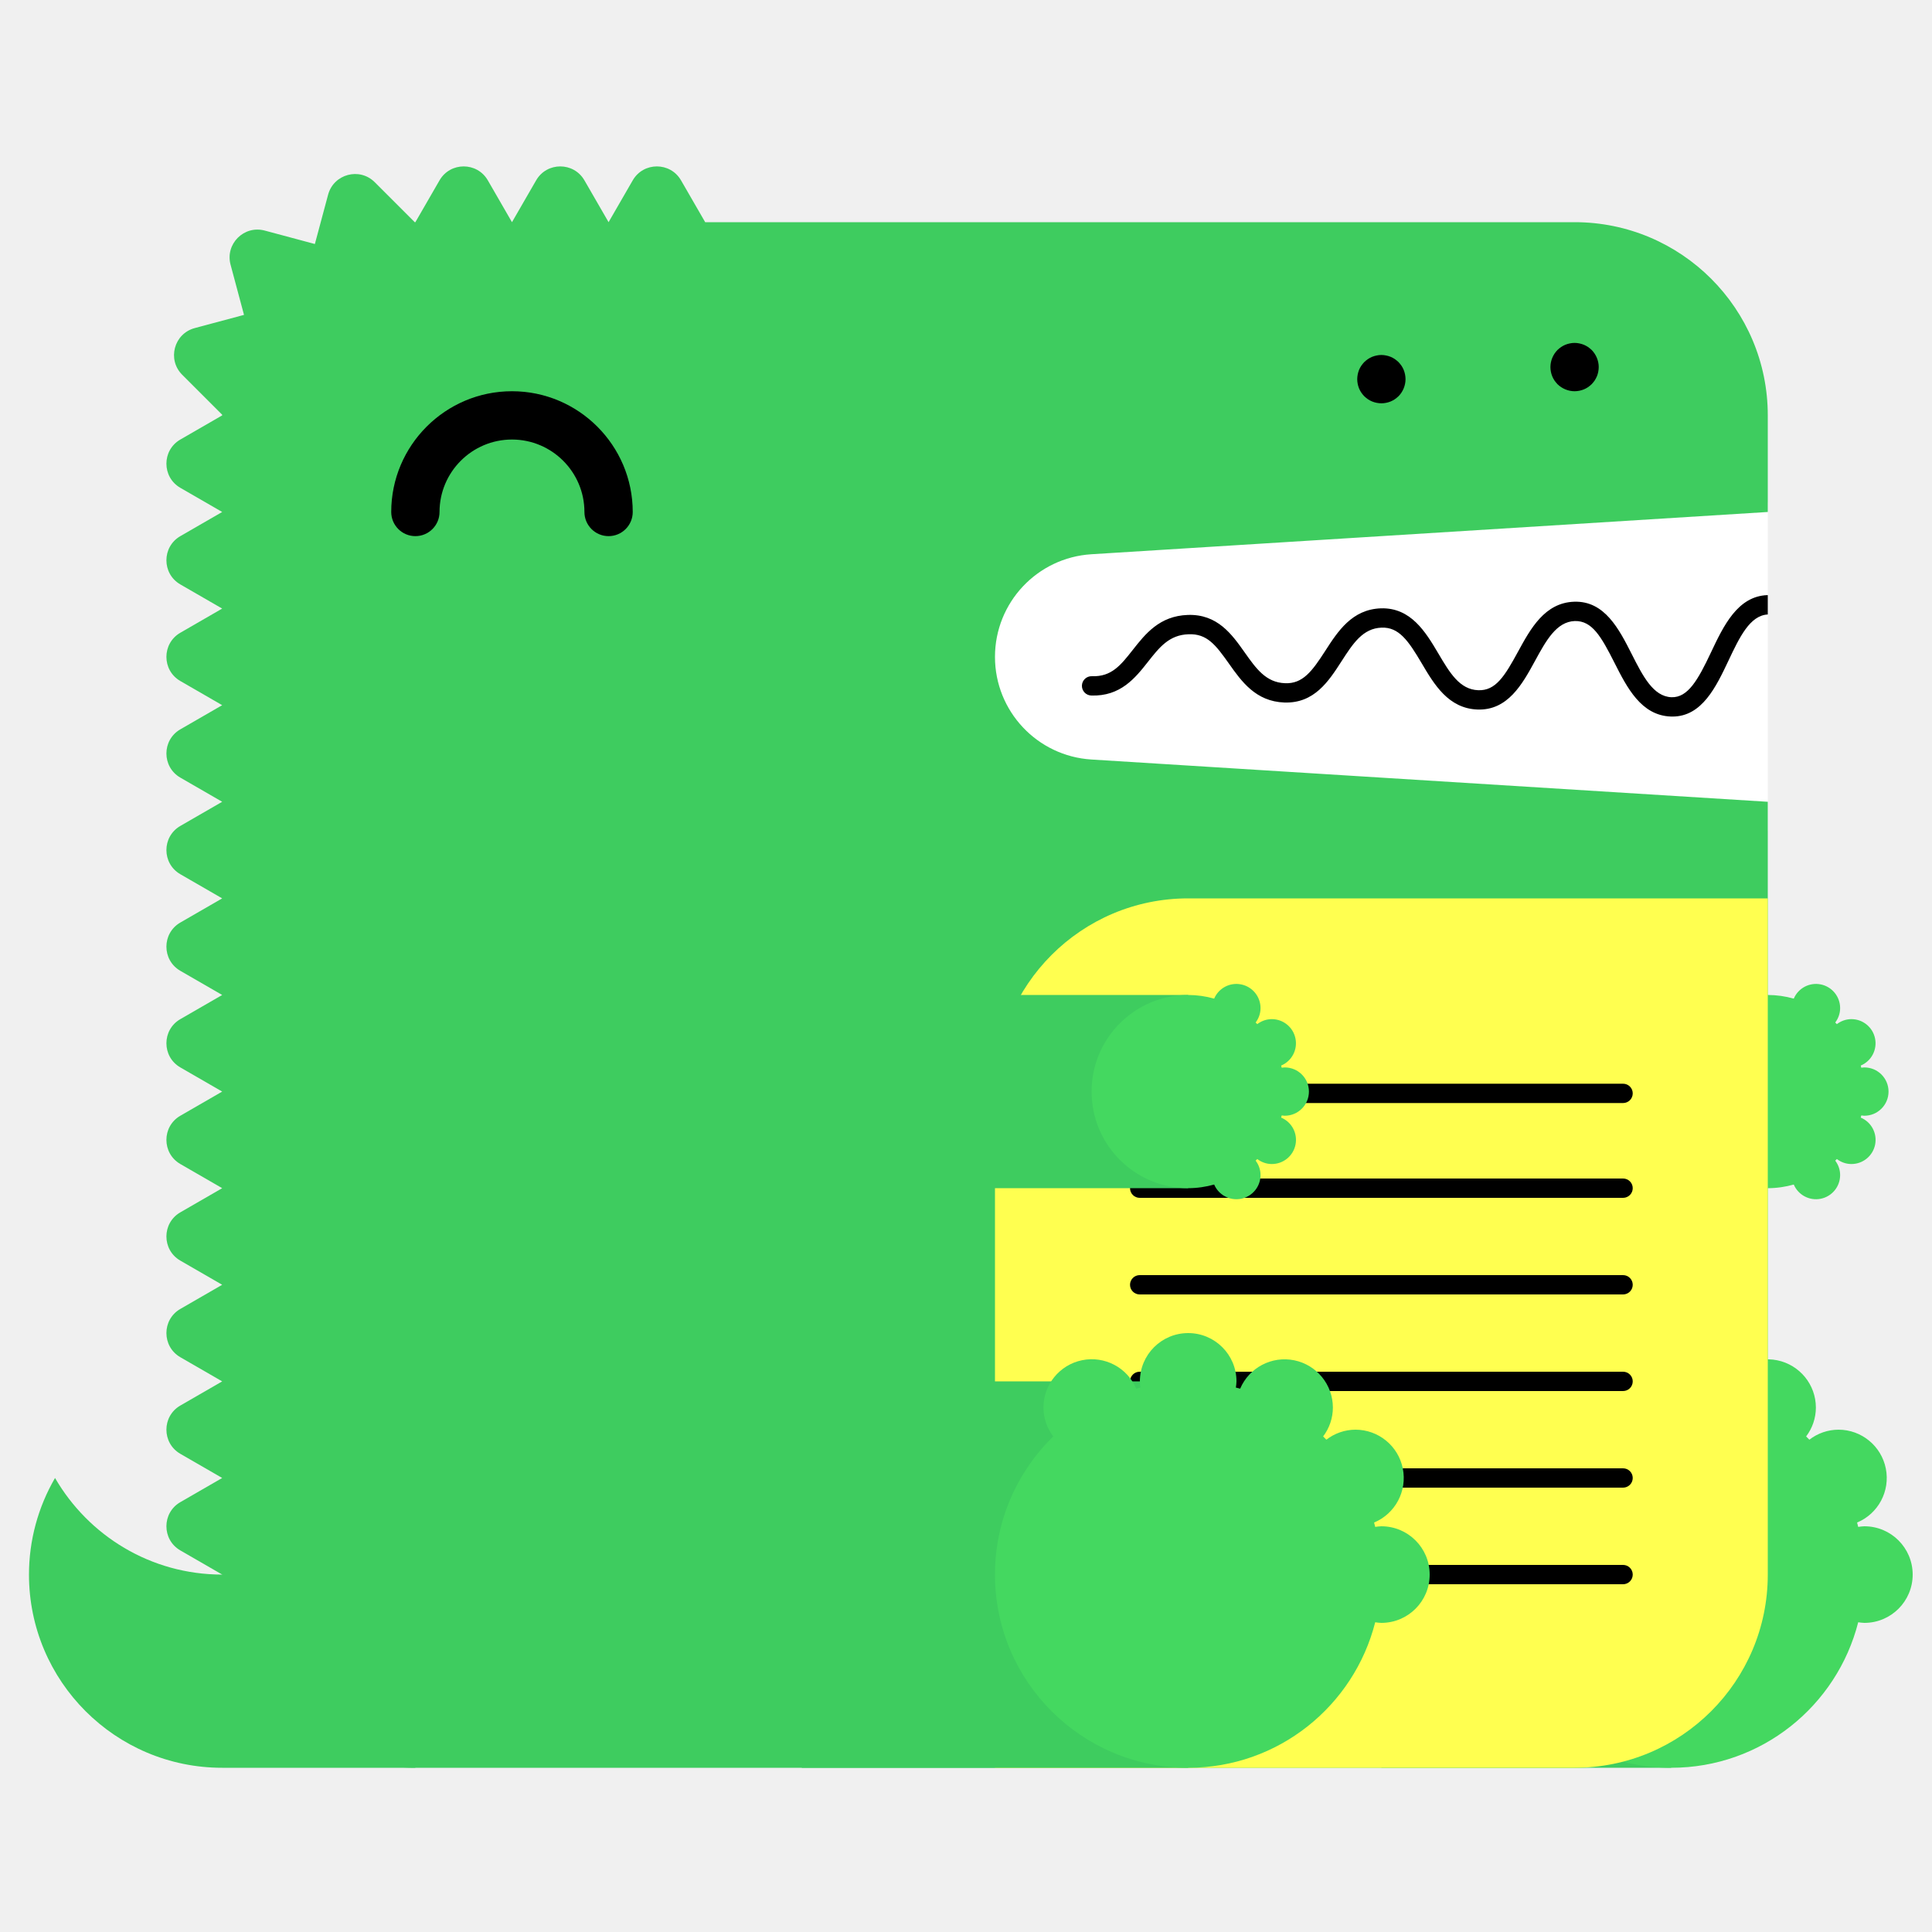
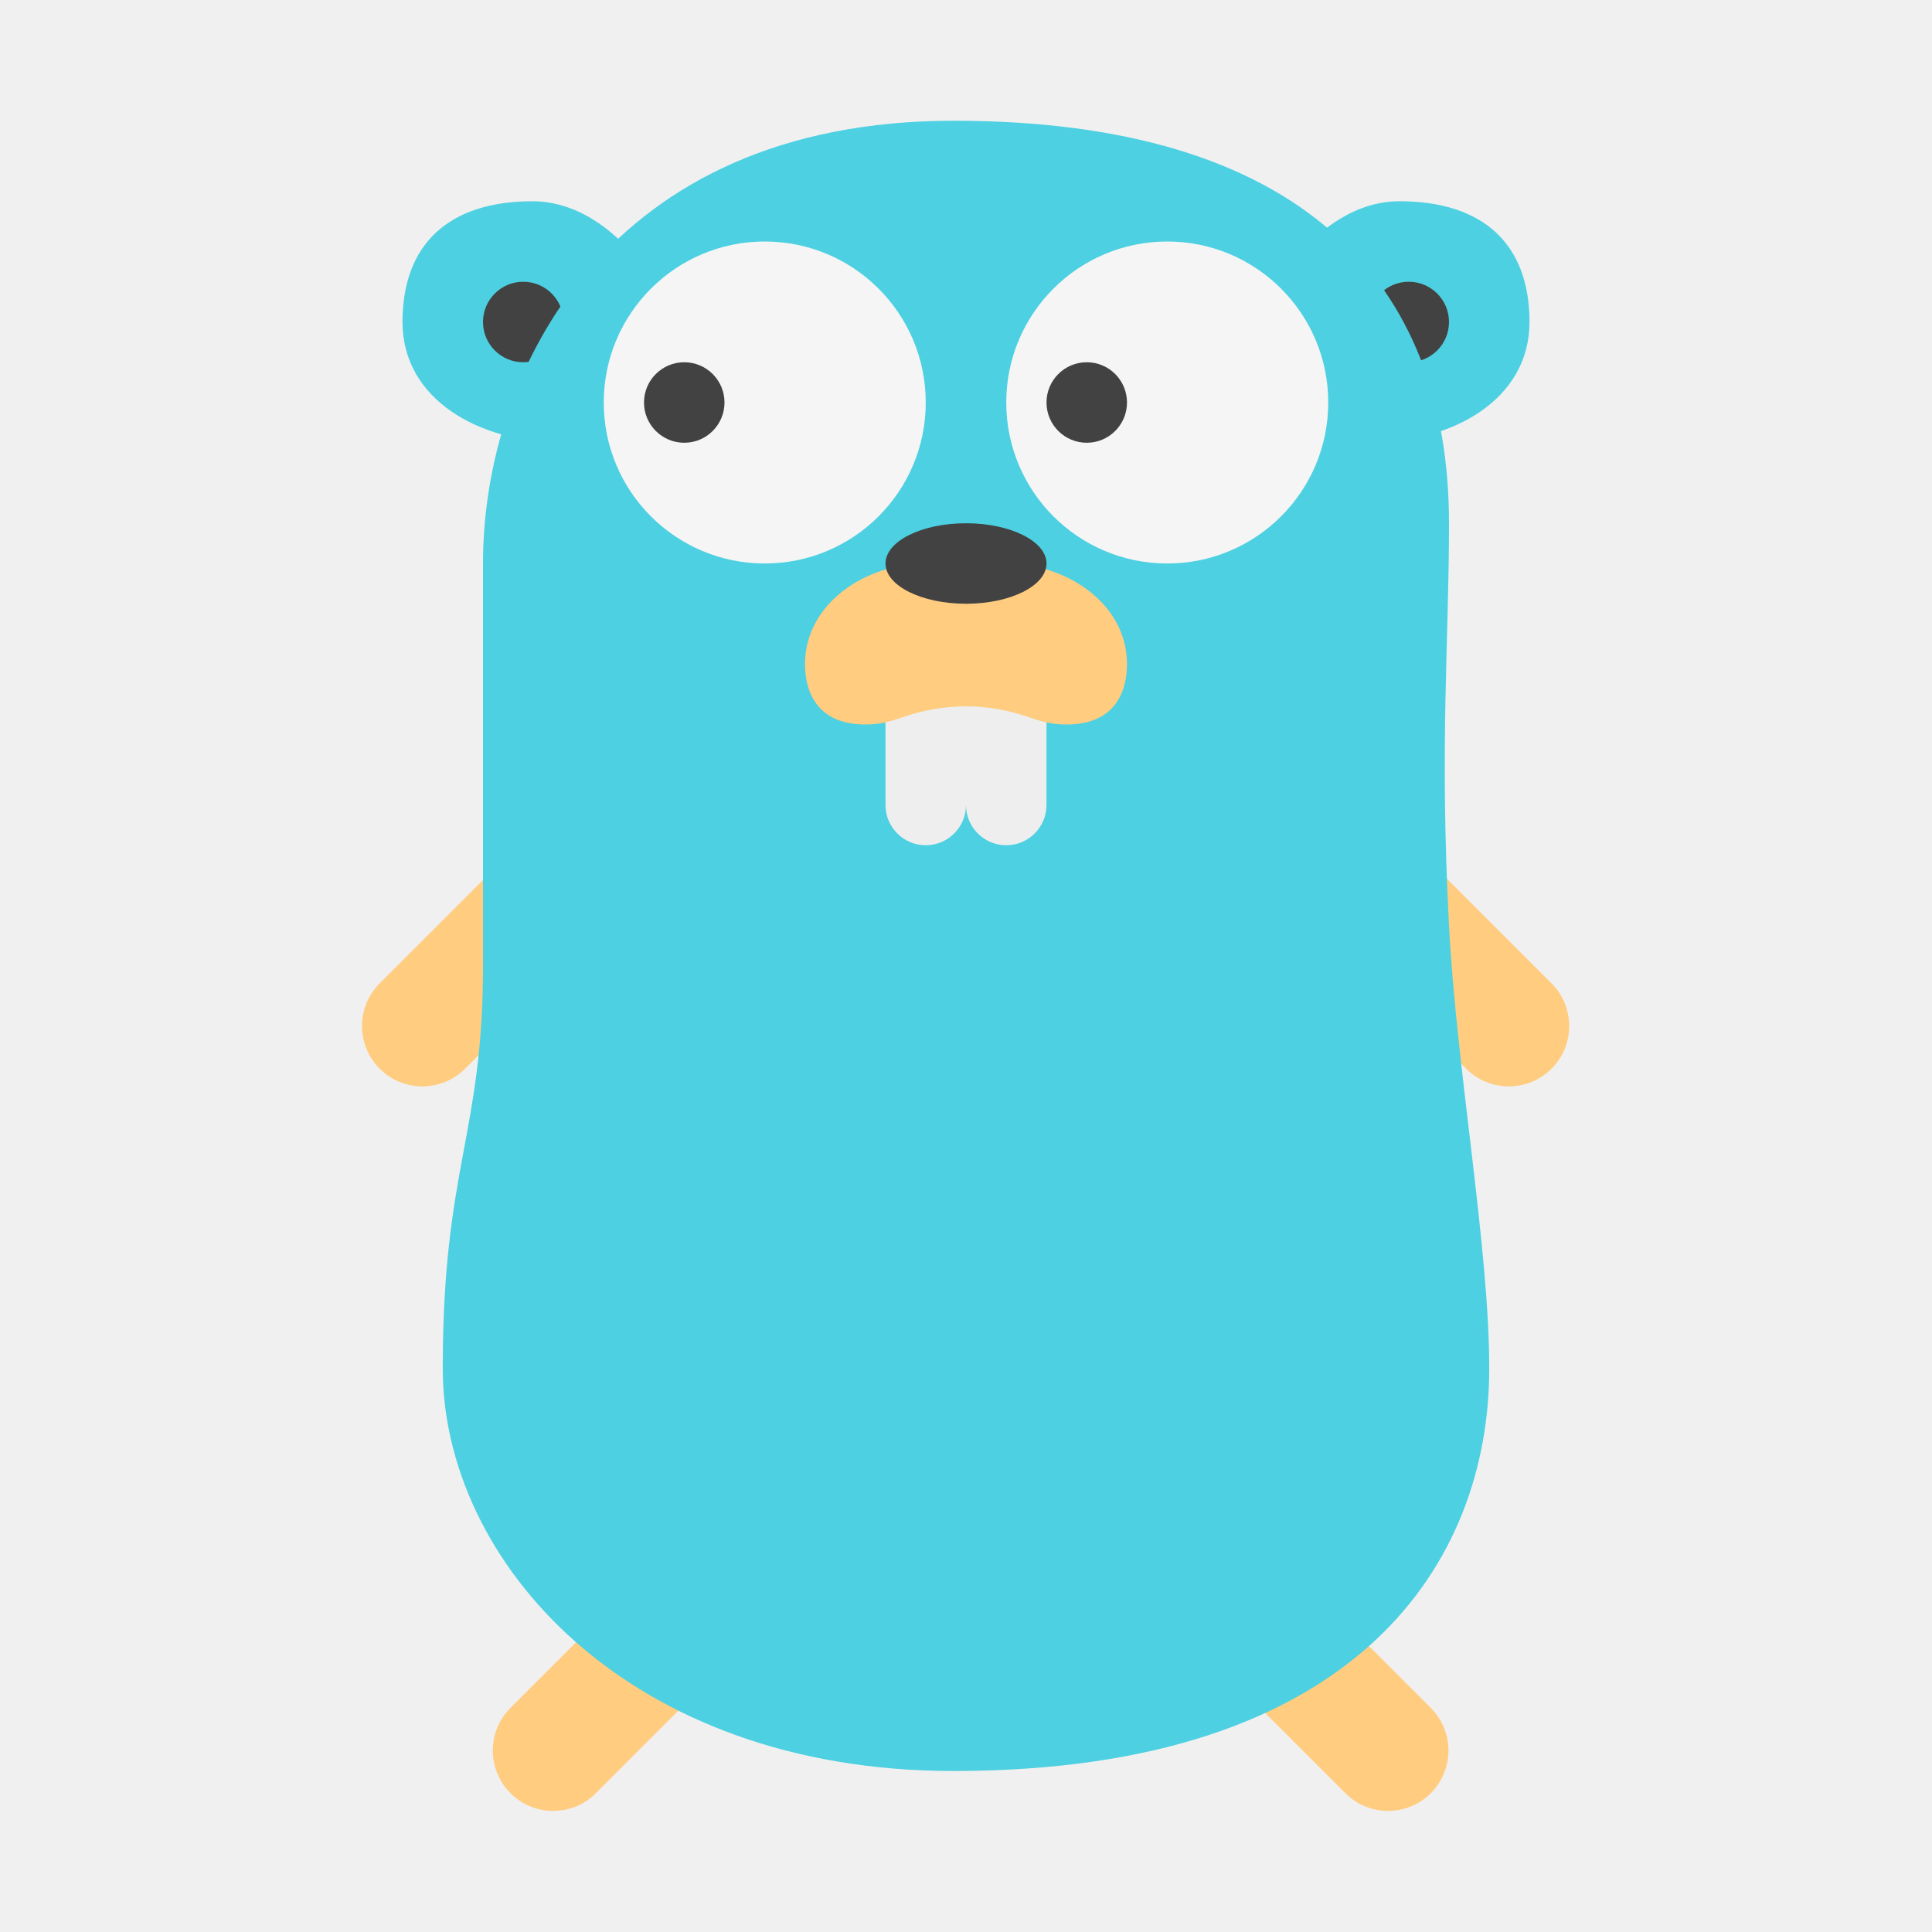
- <svg xmlns="http://www.w3.org/2000/svg" width="200" height="200" viewBox="0 0 200 200">
-   <g fill="none" fill-rule="evenodd">
-     <path fill="#FFF" d="M99 52h84v34H99z" />
-     <path d="M23 163c-7.398 0-13.843-4.027-17.303-10A19.886 19.886 0 0 0 3 163c0 11.046 8.954 20 20 20h20v-20H23z" fill="#3ECC5F" />
-     <path d="M112.98 57.376L183 53V43c0-11.046-8.954-20-20-20H73l-2.5-4.33c-1.112-1.925-3.889-1.925-5 0L63 23l-2.5-4.33c-1.111-1.925-3.889-1.925-5 0L53 23l-2.5-4.33c-1.111-1.925-3.889-1.925-5 0L43 23c-.022 0-.042.003-.065.003l-4.142-4.141c-1.57-1.571-4.252-.853-4.828 1.294l-1.369 5.104-5.192-1.392c-2.148-.575-4.111 1.389-3.535 3.536l1.39 5.193-5.102 1.367c-2.148.576-2.867 3.259-1.296 4.83l4.142 4.142c0 .021-.003.042-.003.064l-4.33 2.5c-1.925 1.111-1.925 3.889 0 5L23 53l-4.33 2.5c-1.925 1.111-1.925 3.889 0 5L23 63l-4.33 2.5c-1.925 1.111-1.925 3.889 0 5L23 73l-4.33 2.5c-1.925 1.111-1.925 3.889 0 5L23 83l-4.33 2.5c-1.925 1.111-1.925 3.889 0 5L23 93l-4.33 2.5c-1.925 1.111-1.925 3.889 0 5L23 103l-4.33 2.5c-1.925 1.111-1.925 3.889 0 5L23 113l-4.33 2.5c-1.925 1.111-1.925 3.889 0 5L23 123l-4.33 2.5c-1.925 1.111-1.925 3.889 0 5L23 133l-4.33 2.5c-1.925 1.111-1.925 3.889 0 5L23 143l-4.33 2.5c-1.925 1.111-1.925 3.889 0 5L23 153l-4.33 2.5c-1.925 1.111-1.925 3.889 0 5L23 163c0 11.046 8.954 20 20 20h120c11.046 0 20-8.954 20-20V83l-70.02-4.376A10.645 10.645 0 0 1 103 68c0-5.621 4.37-10.273 9.98-10.624" fill="#3ECC5F" />
-     <path fill="#3ECC5F" d="M143 183h30v-40h-30z" />
-     <path d="M193 158c-.219 0-.428.037-.639.064-.038-.15-.074-.301-.116-.451A5 5 0 0 0 190.32 148a4.96 4.96 0 0 0-3.016 1.036 26.531 26.531 0 0 0-.335-.336 4.955 4.955 0 0 0 1.011-2.987 5 5 0 0 0-9.599-1.959c-.148-.042-.297-.077-.445-.115.027-.211.064-.42.064-.639a5 5 0 0 0-5-5 5 5 0 0 0-5 5c0 .219.037.428.064.639-.148.038-.297.073-.445.115a4.998 4.998 0 0 0-9.599 1.959c0 1.125.384 2.151 1.011 2.987-3.717 3.632-6.031 8.693-6.031 14.3 0 11.046 8.954 20 20 20 9.339 0 17.16-6.41 19.361-15.064.211.027.42.064.639.064a5 5 0 0 0 5-5 5 5 0 0 0-5-5" fill="#44D860" />
-     <path fill="#3ECC5F" d="M153 123h30v-20h-30z" />
-     <path d="M193 115.5a2.5 2.5 0 1 0 0-5c-.109 0-.214.019-.319.032-.02-.075-.037-.15-.058-.225a2.501 2.501 0 0 0-.963-4.807c-.569 0-1.088.197-1.508.518a6.653 6.653 0 0 0-.168-.168c.314-.417.506-.931.506-1.494a2.5 2.5 0 0 0-4.8-.979A9.987 9.987 0 0 0 183 103c-5.522 0-10 4.478-10 10s4.478 10 10 10c.934 0 1.833-.138 2.69-.377a2.5 2.5 0 0 0 4.8-.979c0-.563-.192-1.077-.506-1.494.057-.055.113-.111.168-.168.42.321.939.518 1.508.518a2.5 2.5 0 0 0 .963-4.807c.021-.074.038-.15.058-.225.105.013.21.032.319.032" fill="#44D860" />
-     <path d="M63 55.5a2.5 2.5 0 0 1-2.5-2.5c0-4.136-3.364-7.5-7.5-7.5s-7.5 3.364-7.5 7.5a2.5 2.5 0 1 1-5 0c0-6.893 5.607-12.5 12.5-12.5S65.5 46.107 65.5 53a2.5 2.5 0 0 1-2.5 2.5" fill="#000" />
-     <path d="M103 183h60c11.046 0 20-8.954 20-20V93h-60c-11.046 0-20 8.954-20 20v70z" fill="#FFFF50" />
-     <path d="M168.02 124h-50.04a1 1 0 1 1 0-2h50.04a1 1 0 1 1 0 2m0 20h-50.04a1 1 0 1 1 0-2h50.04a1 1 0 1 1 0 2m0 20h-50.04a1 1 0 1 1 0-2h50.04a1 1 0 1 1 0 2m0-49.814h-50.04a1 1 0 1 1 0-2h50.04a1 1 0 1 1 0 2m0 19.814h-50.04a1 1 0 1 1 0-2h50.04a1 1 0 1 1 0 2m0 20h-50.04a1 1 0 1 1 0-2h50.04a1 1 0 1 1 0 2M183 61.611c-.012 0-.022-.006-.034-.005-3.09.105-4.552 3.196-5.842 5.923-1.346 2.85-2.387 4.703-4.093 4.647-1.889-.068-2.969-2.202-4.113-4.46-1.314-2.594-2.814-5.536-5.963-5.426-3.046.104-4.513 2.794-5.807 5.167-1.377 2.528-2.314 4.065-4.121 3.994-1.927-.07-2.951-1.805-4.136-3.813-1.321-2.236-2.848-4.75-5.936-4.664-2.994.103-4.465 2.385-5.763 4.4-1.373 2.13-2.335 3.428-4.165 3.351-1.973-.07-2.992-1.51-4.171-3.177-1.324-1.873-2.816-3.993-5.895-3.89-2.928.1-4.399 1.97-5.696 3.618-1.232 1.564-2.194 2.802-4.229 2.724a1 1 0 0 0-.072 2c3.017.101 4.545-1.8 5.872-3.487 1.177-1.496 2.193-2.787 4.193-2.855 1.926-.082 2.829 1.115 4.195 3.045 1.297 1.834 2.769 3.914 5.731 4.021 3.103.104 4.596-2.215 5.918-4.267 1.182-1.834 2.202-3.417 4.15-3.484 1.793-.067 2.769 1.35 4.145 3.681 1.297 2.197 2.766 4.686 5.787 4.796 3.125.108 4.634-2.62 5.949-5.035 1.139-2.088 2.214-4.06 4.119-4.126 1.793-.042 2.728 1.595 4.111 4.33 1.292 2.553 2.757 5.445 5.825 5.556l.169.003c3.064 0 4.518-3.075 5.805-5.794 1.139-2.41 2.217-4.68 4.067-4.773v-2z" fill="#000" />
-     <path fill="#3ECC5F" d="M83 183h40v-40H83z" />
-     <path d="M143 158c-.219 0-.428.037-.639.064-.038-.15-.074-.301-.116-.451A5 5 0 0 0 140.32 148a4.96 4.96 0 0 0-3.016 1.036 26.531 26.531 0 0 0-.335-.336 4.955 4.955 0 0 0 1.011-2.987 5 5 0 0 0-9.599-1.959c-.148-.042-.297-.077-.445-.115.027-.211.064-.42.064-.639a5 5 0 0 0-5-5 5 5 0 0 0-5 5c0 .219.037.428.064.639-.148.038-.297.073-.445.115a4.998 4.998 0 0 0-9.599 1.959c0 1.125.384 2.151 1.011 2.987-3.717 3.632-6.031 8.693-6.031 14.3 0 11.046 8.954 20 20 20 9.339 0 17.16-6.41 19.361-15.064.211.027.42.064.639.064a5 5 0 0 0 5-5 5 5 0 0 0-5-5" fill="#44D860" />
-     <path fill="#3ECC5F" d="M83 123h40v-20H83z" />
-     <path d="M133 115.5a2.5 2.5 0 1 0 0-5c-.109 0-.214.019-.319.032-.02-.075-.037-.15-.058-.225a2.501 2.501 0 0 0-.963-4.807c-.569 0-1.088.197-1.508.518a6.653 6.653 0 0 0-.168-.168c.314-.417.506-.931.506-1.494a2.5 2.5 0 0 0-4.8-.979A9.987 9.987 0 0 0 123 103c-5.522 0-10 4.478-10 10s4.478 10 10 10c.934 0 1.833-.138 2.69-.377a2.5 2.5 0 0 0 4.8-.979c0-.563-.192-1.077-.506-1.494.057-.055.113-.111.168-.168.42.321.939.518 1.508.518a2.5 2.5 0 0 0 .963-4.807c.021-.074.038-.15.058-.225.105.013.21.032.319.032" fill="#44D860" />
-     <path d="M143 41.75c-.16 0-.33-.02-.49-.05a2.52 2.52 0 0 1-.47-.14c-.15-.06-.29-.14-.431-.23-.13-.09-.259-.2-.38-.31-.109-.12-.219-.24-.309-.38s-.17-.28-.231-.43a2.619 2.619 0 0 1-.189-.96c0-.16.02-.33.05-.49.03-.16.08-.31.139-.47.061-.15.141-.29.231-.43.09-.13.2-.26.309-.38.121-.11.25-.22.38-.31.141-.09.281-.17.431-.23.149-.06.31-.11.47-.14.32-.07.65-.07.98 0 .159.03.32.08.47.14.149.06.29.14.43.23.13.09.259.2.38.31.11.12.22.25.31.38.09.14.17.28.23.43.06.16.11.31.14.47.029.16.05.33.05.49 0 .66-.271 1.31-.73 1.77-.121.11-.25.22-.38.31-.14.09-.281.17-.43.23a2.565 2.565 0 0 1-.96.19m20-1.25c-.66 0-1.3-.27-1.771-.73a3.802 3.802 0 0 1-.309-.38c-.09-.14-.17-.28-.231-.43a2.619 2.619 0 0 1-.189-.96c0-.66.27-1.3.729-1.77.121-.11.25-.22.38-.31.141-.09.281-.17.431-.23.149-.06.31-.11.47-.14.32-.07.66-.07.98 0 .159.03.32.08.47.14.149.06.29.14.43.23.13.09.259.2.38.31.459.47.73 1.11.73 1.77 0 .16-.021.33-.05.49-.03.16-.08.32-.14.47-.07.15-.14.29-.23.43-.09.13-.2.26-.31.38-.121.11-.25.22-.38.31-.14.09-.281.17-.43.23a2.565 2.565 0 0 1-.96.19" fill="#000" />
+ <svg xmlns="http://www.w3.org/2000/svg" version="1.1" id="Layer_1" x="0px" y="0px" viewBox="0 0 48 48" style="enable-background:new 0 0 48 48;" xml:space="preserve" width="480px" height="480px">
+   <g>
+     <path style="fill:#FFCC80;" d="M35.547,42.431l-3.182-3.182l-2.121,2.121l3.182,3.182c0.586,0.586,1.536,0.586,2.121,0   S36.133,43.017,35.547,42.431z" />
+     <path style="fill:#FFCC80;" d="M38.547,24.431l-3.182-3.182l-2.121,2.121l3.182,3.182c0.586,0.586,1.536,0.586,2.121,0   S39.133,25.017,38.547,24.431z" />
+     <path style="fill:#FFCC80;" d="M12.683,42.431l3.182-3.182l2.121,2.121l-3.182,3.182c-0.586,0.586-1.536,0.586-2.121,0   S12.097,43.017,12.683,42.431z" />
+     <path style="fill:#FFCC80;" d="M9.433,24.431l3.182-3.182l2.121,2.121l-3.182,3.182c-0.586,0.586-1.536,0.586-2.121,0   S8.847,25.017,9.433,24.431z" />
+   </g>
+   <g>
+     <path style="fill:#4DD0E1;" d="M38,8c0-1.933-1.149-3-3.231-3S31,7.567,31,9.5c0,1,1.923,1.5,3,1.5C36.082,11,38,9.933,38,8z" />
+     <path style="fill:#4DD0E1;" d="M10,8c0-1.933,1.149-3,3.231-3S17,7.567,17,9.5c0,1-1.923,1.5-3,1.5C11.918,11,10,9.933,10,8z" />
+   </g>
+   <g>
+     <circle style="fill:#424242;" cx="35" cy="8" r="1" />
+     <circle style="fill:#424242;" cx="13" cy="8" r="1" />
+   </g>
+   <path style="fill:#4DD0E1;" d="M37,34c0,4.774-3.219,10-13.31,10C15.568,44,11,38.774,11,34c0-5,1-5.806,1-10c0-4.688,0-7,0-10  c0-4.774,3.076-11,11.69-11S36,6.991,36,13c0,3-0.237,5.453,0,10C36.186,26.562,37,31,37,34z" />
+   <g>
+     <circle style="fill:#F5F5F5;" cx="29" cy="10" r="4" />
+     <circle style="fill:#F5F5F5;" cx="19" cy="10" r="4" />
+   </g>
+   <g>
+     <path style="fill:#EEEEEE;" d="M24,20c0,0.552,0.448,1,1,1s1-0.448,1-1v-3h-2V20z" />
+     <path style="fill:#EEEEEE;" d="M22,20c0,0.552,0.448,1,1,1s1-0.448,1-1v-3h-2V20z" />
+   </g>
+   <path style="fill:#FFCC80;" d="M26.5,18c-0.412,0-0.653-0.085-1.011-0.205c-0.975-0.328-2.021-0.326-2.996,0.002  C22.138,17.916,21.91,18,21.5,18c-1.334,0-1.5-1-1.5-1.5c0-1.5,1.5-2.5,3-2.5c0.835,0,1.165,0,2,0c1.5,0,3,1,3,2.5  C28,17,27.834,18,26.5,18z" />
+   <g>
+     <circle style="fill:#424242;" cx="27" cy="10" r="1" />
+     <circle style="fill:#424242;" cx="17" cy="10" r="1" />
+     <ellipse style="fill:#424242;" cx="24" cy="14" rx="2" ry="1" />
  </g>
</svg>
